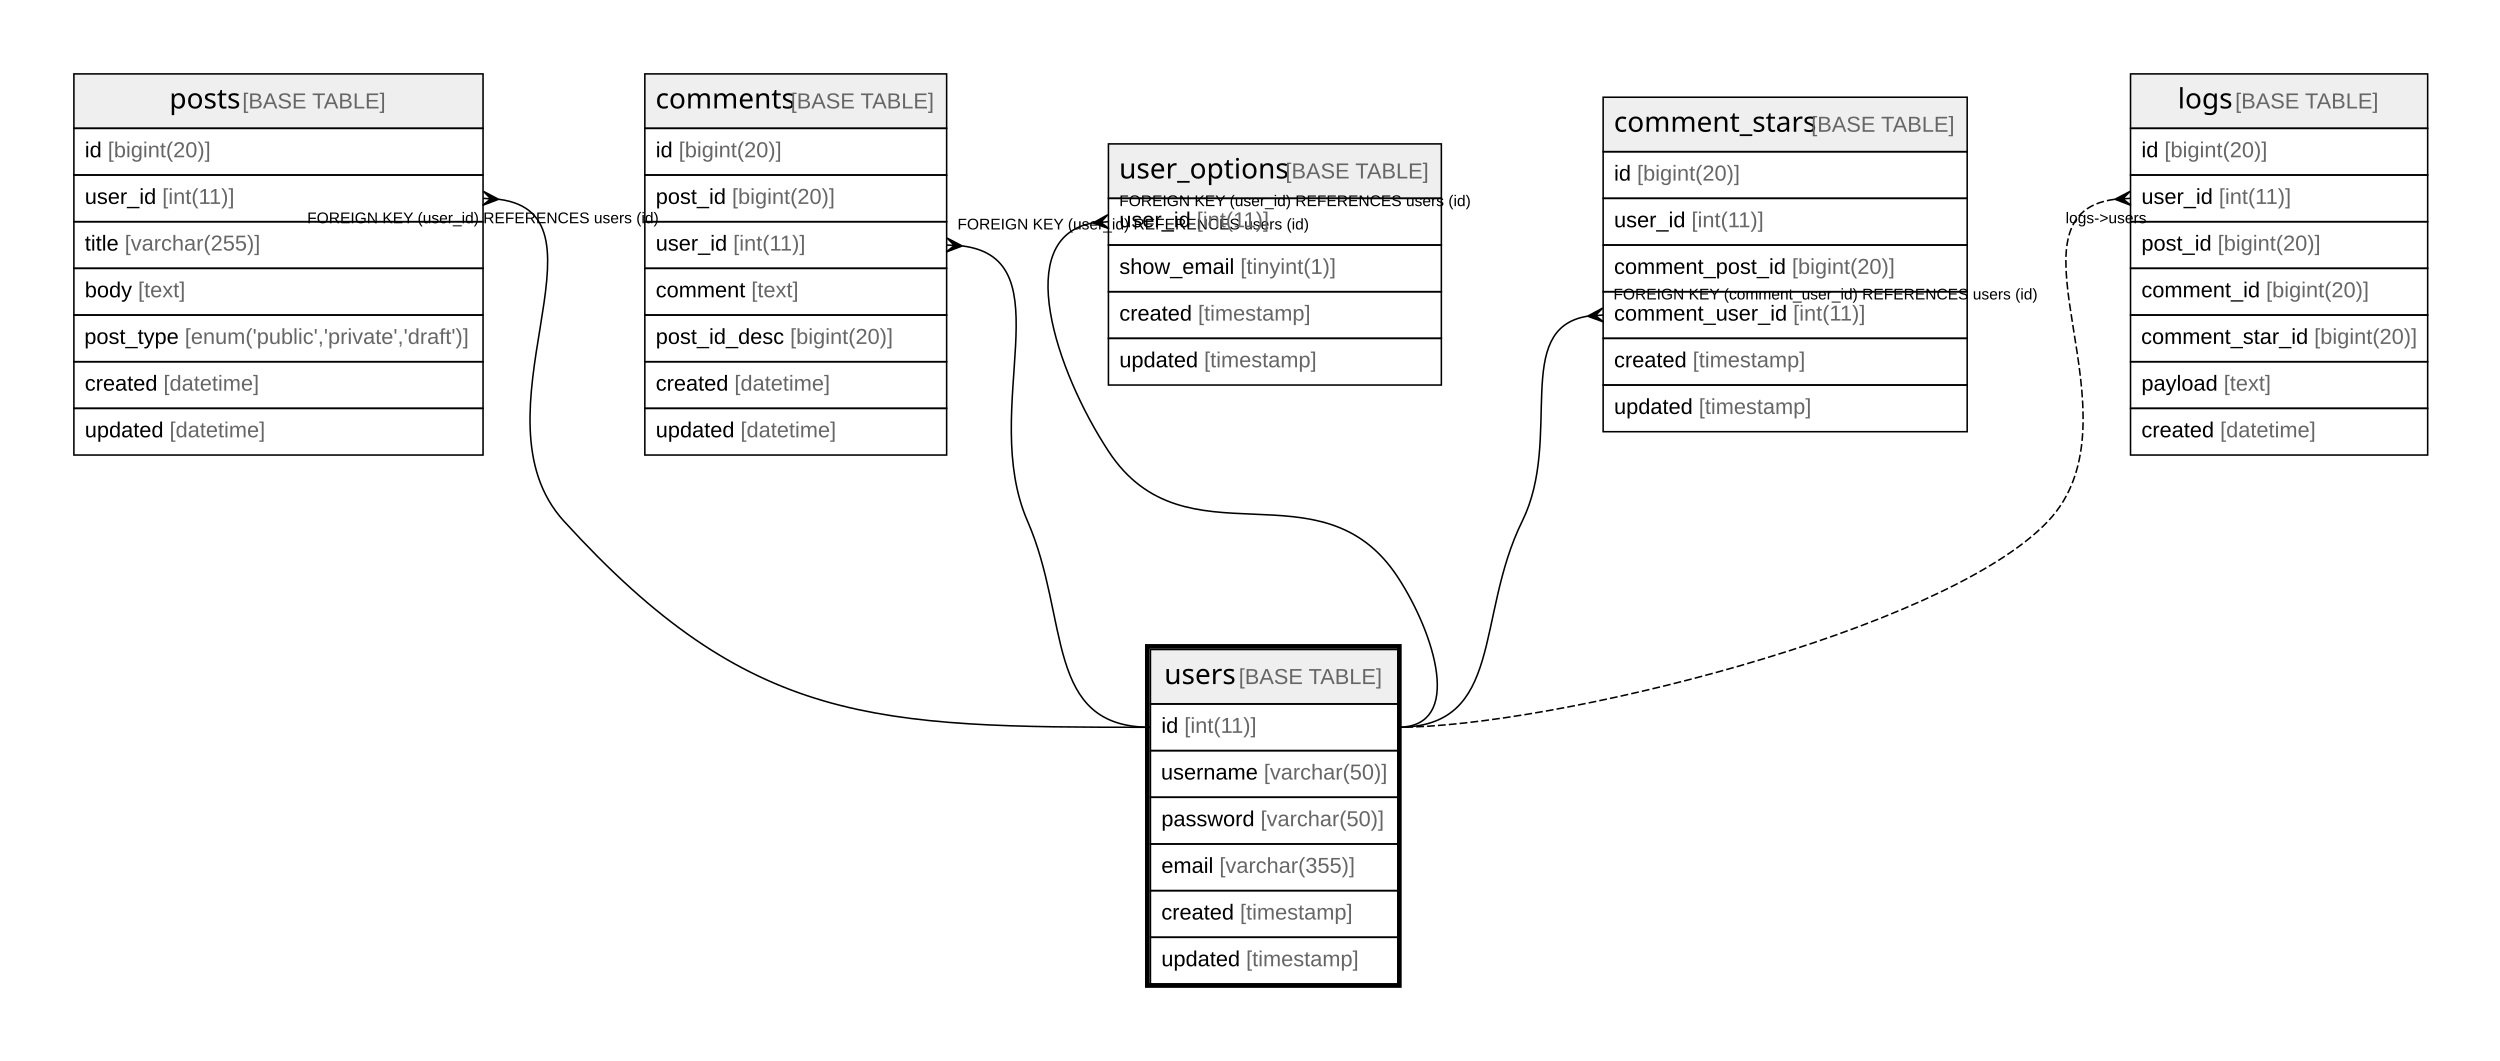
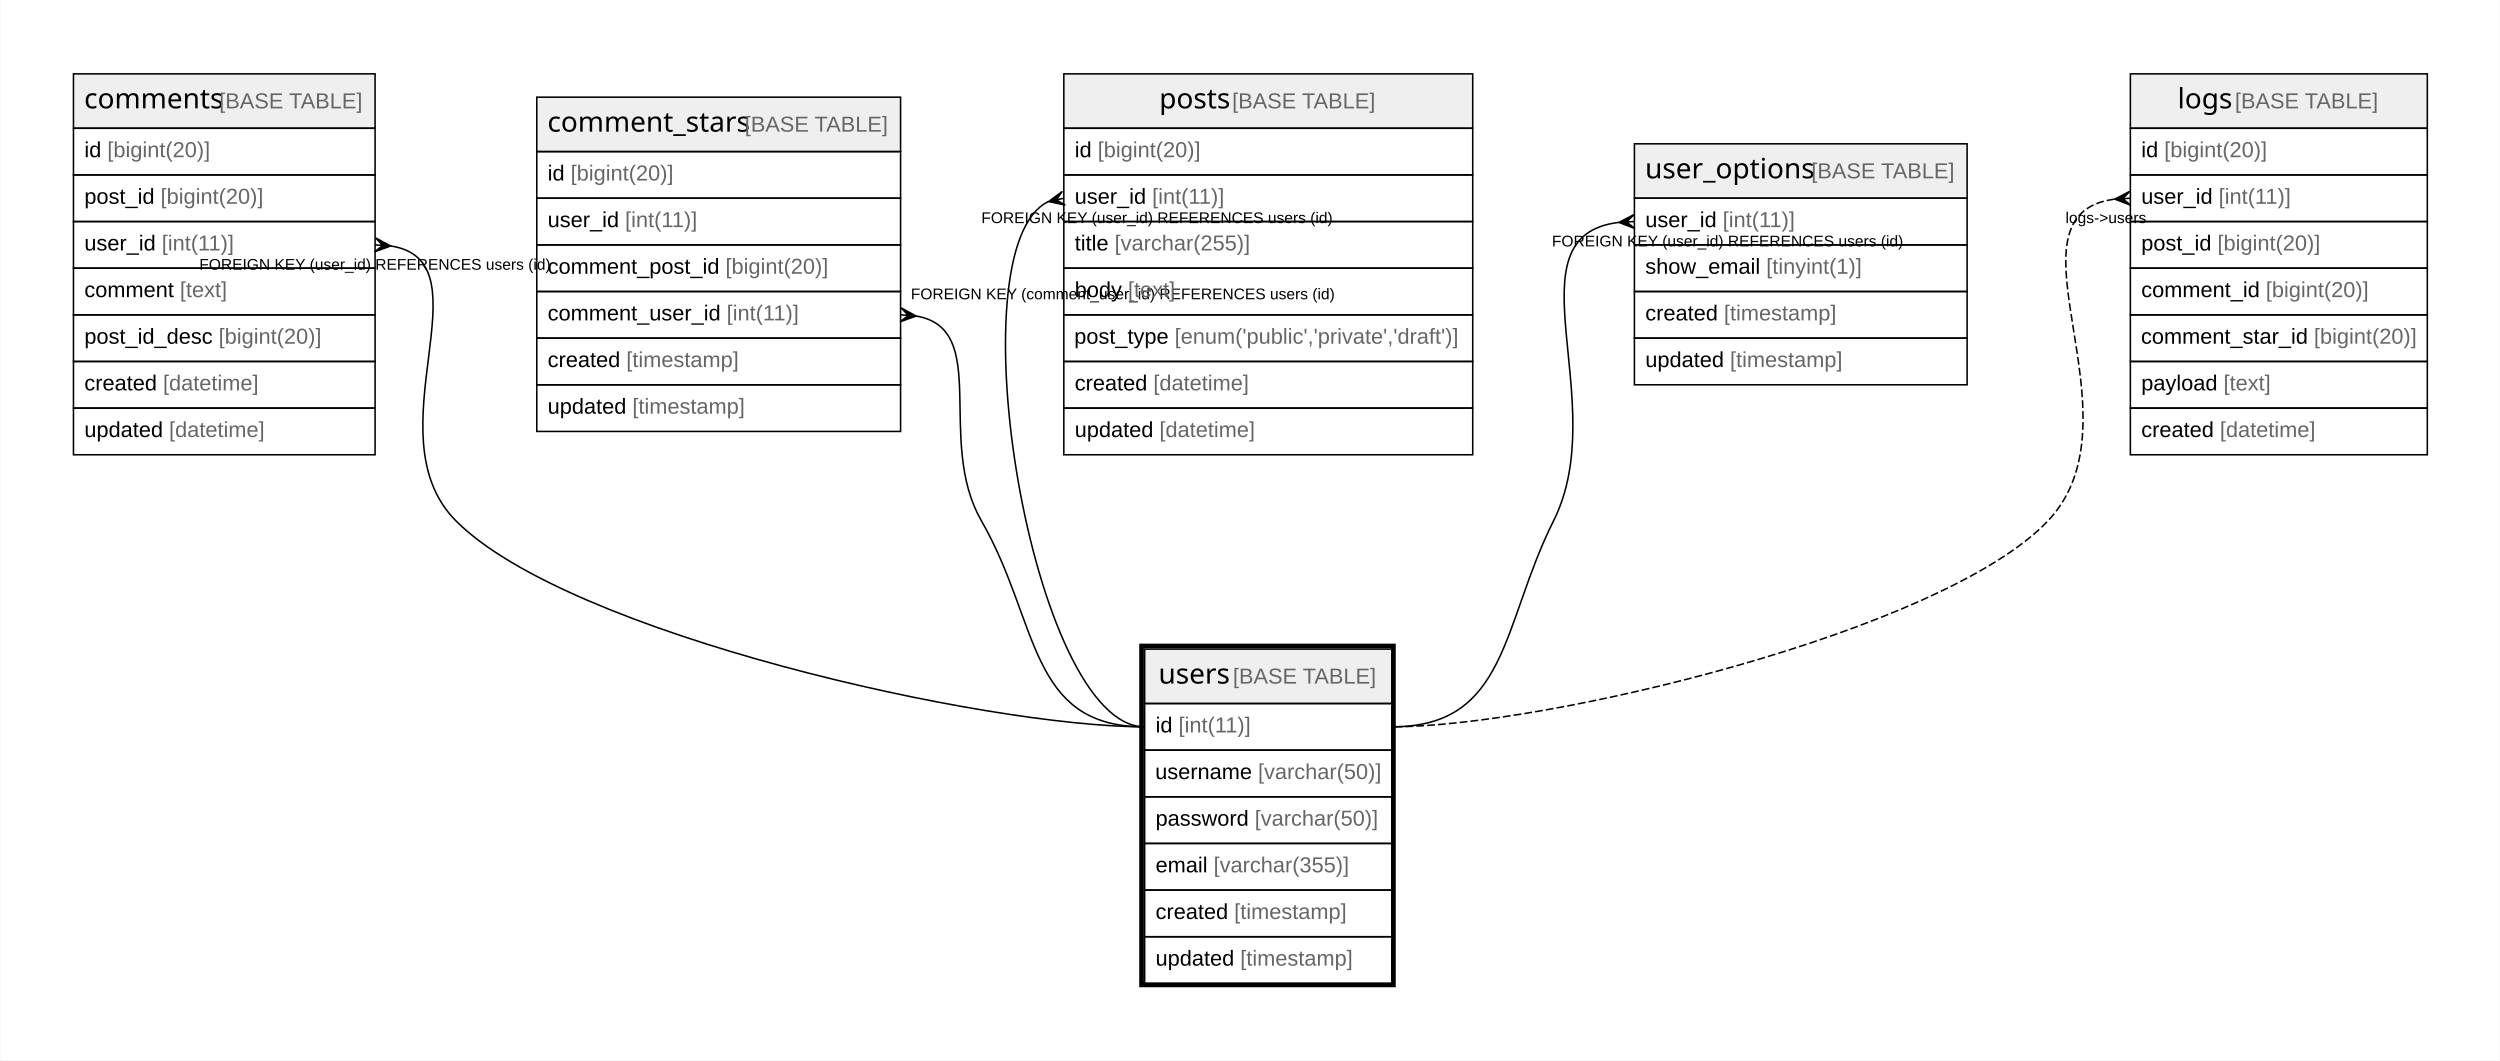
- <svg xmlns="http://www.w3.org/2000/svg" width="1607pt" height="682pt" viewBox="0.00 0.00 1607.00 682.00">
+ <svg xmlns="http://www.w3.org/2000/svg" width="1608pt" height="682pt" viewBox="0.00 0.00 1607.50 682.00">
  <g id="graph0" class="graph" transform="scale(1 1) rotate(0) translate(4 678)">
-     <polygon fill="#ffffff" stroke="transparent" points="-4,4 -4,-678 1603,-678 1603,4 -4,4" />
+     <polygon fill="#ffffff" stroke="transparent" points="-4,4 -4,-678 1603.5,-678 1603.5,4 -4,4" />
    <g id="node1" class="node">
-       <polygon fill="#efefef" stroke="transparent" points="735.5,-225.5 735.5,-260.5 894.5,-260.5 894.5,-225.5 735.5,-225.5" />
-       <polygon fill="none" stroke="#000000" points="735.5,-225.5 735.5,-260.5 894.5,-260.5 894.5,-225.5 735.5,-225.5" />
-       <text text-anchor="start" x="744.371" y="-238.3" font-family="Arial Bold" font-size="18.00" fill="#000000">users</text>
-       <text text-anchor="start" x="788.375" y="-238.3" font-family="Arial" font-size="14.00" fill="#000000"> </text>
-       <text text-anchor="start" x="792.266" y="-238.3" font-family="Arial" font-size="14.00" fill="#666666">[BASE TABLE]</text>
-       <polygon fill="none" stroke="#000000" points="735.5,-195.5 735.5,-225.5 894.5,-225.5 894.5,-195.5 735.5,-195.5" />
-       <text text-anchor="start" x="742.5" y="-206.9" font-family="Arial" font-size="14.00" fill="#000000">id </text>
-       <text text-anchor="start" x="757.28" y="-206.9" font-family="Arial" font-size="14.00" fill="#666666">[int(11)]</text>
-       <polygon fill="none" stroke="#000000" points="735.5,-165.5 735.5,-195.5 894.5,-195.5 894.5,-165.5 735.5,-165.5" />
-       <text text-anchor="start" x="742.269" y="-176.9" font-family="Arial" font-size="14.00" fill="#000000">username </text>
-       <text text-anchor="start" x="808.394" y="-176.9" font-family="Arial" font-size="14.00" fill="#666666">[varchar(50)]</text>
-       <polygon fill="none" stroke="#000000" points="735.5,-135.5 735.5,-165.5 894.5,-165.5 894.5,-135.5 735.5,-135.5" />
-       <text text-anchor="start" x="742.5" y="-146.9" font-family="Arial" font-size="14.00" fill="#000000">password </text>
-       <text text-anchor="start" x="806.288" y="-146.9" font-family="Arial" font-size="14.00" fill="#666666">[varchar(50)]</text>
-       <polygon fill="none" stroke="#000000" points="735.5,-105.5 735.5,-135.5 894.5,-135.5 894.5,-105.5 735.5,-105.5" />
-       <text text-anchor="start" x="742.5" y="-116.9" font-family="Arial" font-size="14.00" fill="#000000">email </text>
-       <text text-anchor="start" x="779.83" y="-116.9" font-family="Arial" font-size="14.00" fill="#666666">[varchar(355)]</text>
-       <polygon fill="none" stroke="#000000" points="735.5,-75.5 735.5,-105.5 894.5,-105.5 894.5,-75.5 735.5,-75.5" />
-       <text text-anchor="start" x="742.5" y="-86.9" font-family="Arial" font-size="14.00" fill="#000000">created </text>
-       <text text-anchor="start" x="793.072" y="-86.9" font-family="Arial" font-size="14.00" fill="#666666">[timestamp]</text>
-       <polygon fill="none" stroke="#000000" points="735.5,-45.5 735.5,-75.5 894.5,-75.5 894.5,-45.5 735.5,-45.5" />
-       <text text-anchor="start" x="742.5" y="-56.9" font-family="Arial" font-size="14.00" fill="#000000">updated </text>
-       <text text-anchor="start" x="796.977" y="-56.9" font-family="Arial" font-size="14.00" fill="#666666">[timestamp]</text>
-       <polygon fill="none" stroke="#000000" stroke-width="3" points="733.5,-44.5 733.5,-262.5 895.5,-262.5 895.5,-44.5 733.5,-44.5" />
+       <polygon fill="#efefef" stroke="transparent" points="732,-225.5 732,-260.5 891,-260.5 891,-225.5 732,-225.5" />
+       <polygon fill="none" stroke="#000000" points="732,-225.5 732,-260.5 891,-260.5 891,-225.5 732,-225.5" />
+       <text text-anchor="start" x="740.871" y="-238.3" font-family="Arial Bold" font-size="18.00" fill="#000000">users</text>
+       <text text-anchor="start" x="784.875" y="-238.3" font-family="Arial" font-size="14.00" fill="#000000"> </text>
+       <text text-anchor="start" x="788.766" y="-238.3" font-family="Arial" font-size="14.00" fill="#666666">[BASE TABLE]</text>
+       <polygon fill="none" stroke="#000000" points="732,-195.5 732,-225.5 891,-225.5 891,-195.5 732,-195.5" />
+       <text text-anchor="start" x="739" y="-206.9" font-family="Arial" font-size="14.00" fill="#000000">id </text>
+       <text text-anchor="start" x="753.78" y="-206.9" font-family="Arial" font-size="14.00" fill="#666666">[int(11)]</text>
+       <polygon fill="none" stroke="#000000" points="732,-165.5 732,-195.5 891,-195.5 891,-165.5 732,-165.5" />
+       <text text-anchor="start" x="738.769" y="-176.9" font-family="Arial" font-size="14.00" fill="#000000">username </text>
+       <text text-anchor="start" x="804.894" y="-176.9" font-family="Arial" font-size="14.00" fill="#666666">[varchar(50)]</text>
+       <polygon fill="none" stroke="#000000" points="732,-135.5 732,-165.5 891,-165.5 891,-135.5 732,-135.5" />
+       <text text-anchor="start" x="739" y="-146.9" font-family="Arial" font-size="14.00" fill="#000000">password </text>
+       <text text-anchor="start" x="802.788" y="-146.9" font-family="Arial" font-size="14.00" fill="#666666">[varchar(50)]</text>
+       <polygon fill="none" stroke="#000000" points="732,-105.5 732,-135.5 891,-135.5 891,-105.5 732,-105.5" />
+       <text text-anchor="start" x="739" y="-116.9" font-family="Arial" font-size="14.00" fill="#000000">email </text>
+       <text text-anchor="start" x="776.33" y="-116.9" font-family="Arial" font-size="14.00" fill="#666666">[varchar(355)]</text>
+       <polygon fill="none" stroke="#000000" points="732,-75.5 732,-105.5 891,-105.5 891,-75.5 732,-75.5" />
+       <text text-anchor="start" x="739" y="-86.9" font-family="Arial" font-size="14.00" fill="#000000">created </text>
+       <text text-anchor="start" x="789.572" y="-86.9" font-family="Arial" font-size="14.00" fill="#666666">[timestamp]</text>
+       <polygon fill="none" stroke="#000000" points="732,-45.5 732,-75.5 891,-75.5 891,-45.5 732,-45.5" />
+       <text text-anchor="start" x="739" y="-56.9" font-family="Arial" font-size="14.00" fill="#000000">updated </text>
+       <text text-anchor="start" x="793.477" y="-56.9" font-family="Arial" font-size="14.00" fill="#666666">[timestamp]</text>
+       <polygon fill="none" stroke="#000000" stroke-width="3" points="730,-44.5 730,-262.5 892,-262.5 892,-44.5 730,-44.5" />
    </g>
    <g id="node2" class="node">
-       <polygon fill="#efefef" stroke="transparent" points="43.5,-595.5 43.5,-630.5 306.5,-630.5 306.5,-595.5 43.5,-595.5" />
-       <polygon fill="none" stroke="#000000" points="43.5,-595.5 43.5,-630.5 306.5,-630.5 306.5,-595.5 43.5,-595.5" />
-       <text text-anchor="start" x="104.866" y="-608.3" font-family="Arial Bold" font-size="18.00" fill="#000000">posts</text>
-       <text text-anchor="start" x="147.88" y="-608.3" font-family="Arial" font-size="14.00" fill="#000000"> </text>
-       <text text-anchor="start" x="151.771" y="-608.3" font-family="Arial" font-size="14.00" fill="#666666">[BASE TABLE]</text>
-       <polygon fill="none" stroke="#000000" points="43.5,-565.5 43.5,-595.5 306.5,-595.5 306.5,-565.5 43.5,-565.5" />
-       <text text-anchor="start" x="50.5" y="-576.9" font-family="Arial" font-size="14.00" fill="#000000">id </text>
-       <text text-anchor="start" x="65.28" y="-576.9" font-family="Arial" font-size="14.00" fill="#666666">[bigint(20)]</text>
-       <polygon fill="none" stroke="#000000" points="43.5,-535.5 43.5,-565.5 306.5,-565.5 306.5,-535.5 43.5,-535.5" />
-       <text text-anchor="start" x="50.5" y="-546.9" font-family="Arial" font-size="14.00" fill="#000000">user_id </text>
-       <text text-anchor="start" x="100.288" y="-546.9" font-family="Arial" font-size="14.00" fill="#666666">[int(11)]</text>
-       <polygon fill="none" stroke="#000000" points="43.5,-505.5 43.5,-535.5 306.5,-535.5 306.5,-505.5 43.5,-505.5" />
-       <text text-anchor="start" x="50.5" y="-516.9" font-family="Arial" font-size="14.00" fill="#000000">title </text>
-       <text text-anchor="start" x="76.168" y="-516.9" font-family="Arial" font-size="14.00" fill="#666666">[varchar(255)]</text>
-       <polygon fill="none" stroke="#000000" points="43.5,-475.5 43.5,-505.5 306.5,-505.5 306.5,-475.5 43.5,-475.5" />
-       <text text-anchor="start" x="50.5" y="-486.9" font-family="Arial" font-size="14.00" fill="#000000">body </text>
-       <text text-anchor="start" x="84.738" y="-486.9" font-family="Arial" font-size="14.00" fill="#666666">[text]</text>
-       <polygon fill="none" stroke="#000000" points="43.5,-445.5 43.5,-475.5 306.5,-475.5 306.5,-445.5 43.5,-445.5" />
-       <text text-anchor="start" x="50.197" y="-456.9" font-family="Arial" font-size="14.00" fill="#000000">post_type </text>
-       <text text-anchor="start" x="114.782" y="-456.9" font-family="Arial" font-size="14.00" fill="#666666">[enum('public','private','draft')]</text>
-       <polygon fill="none" stroke="#000000" points="43.5,-415.5 43.5,-445.5 306.5,-445.5 306.5,-415.5 43.5,-415.5" />
-       <text text-anchor="start" x="50.5" y="-426.9" font-family="Arial" font-size="14.00" fill="#000000">created </text>
-       <text text-anchor="start" x="101.072" y="-426.9" font-family="Arial" font-size="14.00" fill="#666666">[datetime]</text>
-       <polygon fill="none" stroke="#000000" points="43.5,-385.5 43.5,-415.5 306.5,-415.5 306.5,-385.5 43.5,-385.5" />
-       <text text-anchor="start" x="50.5" y="-396.9" font-family="Arial" font-size="14.00" fill="#000000">updated </text>
-       <text text-anchor="start" x="104.977" y="-396.9" font-family="Arial" font-size="14.00" fill="#666666">[datetime]</text>
+       <polygon fill="#efefef" stroke="transparent" points="43,-595.5 43,-630.5 237,-630.5 237,-595.5 43,-595.5" />
+       <polygon fill="none" stroke="#000000" points="43,-595.5 43,-630.5 237,-630.5 237,-595.5 43,-595.5" />
+       <text text-anchor="start" x="49.87" y="-608.3" font-family="Arial Bold" font-size="18.00" fill="#000000">comments</text>
+       <text text-anchor="start" x="132.876" y="-608.3" font-family="Arial" font-size="14.00" fill="#000000"> </text>
+       <text text-anchor="start" x="136.766" y="-608.3" font-family="Arial" font-size="14.00" fill="#666666">[BASE TABLE]</text>
+       <polygon fill="none" stroke="#000000" points="43,-565.5 43,-595.5 237,-595.5 237,-565.5 43,-565.5" />
+       <text text-anchor="start" x="50" y="-576.9" font-family="Arial" font-size="14.00" fill="#000000">id </text>
+       <text text-anchor="start" x="64.78" y="-576.9" font-family="Arial" font-size="14.00" fill="#666666">[bigint(20)]</text>
+       <polygon fill="none" stroke="#000000" points="43,-535.5 43,-565.5 237,-565.5 237,-535.5 43,-535.5" />
+       <text text-anchor="start" x="50" y="-546.9" font-family="Arial" font-size="14.00" fill="#000000">post_id </text>
+       <text text-anchor="start" x="99.018" y="-546.9" font-family="Arial" font-size="14.00" fill="#666666">[bigint(20)]</text>
+       <polygon fill="none" stroke="#000000" points="43,-505.5 43,-535.5 237,-535.5 237,-505.5 43,-505.5" />
+       <text text-anchor="start" x="50" y="-516.9" font-family="Arial" font-size="14.00" fill="#000000">user_id </text>
+       <text text-anchor="start" x="99.788" y="-516.9" font-family="Arial" font-size="14.00" fill="#666666">[int(11)]</text>
+       <polygon fill="none" stroke="#000000" points="43,-475.5 43,-505.5 237,-505.5 237,-475.5 43,-475.5" />
+       <text text-anchor="start" x="50" y="-486.9" font-family="Arial" font-size="14.00" fill="#000000">comment </text>
+       <text text-anchor="start" x="111.45" y="-486.9" font-family="Arial" font-size="14.00" fill="#666666">[text]</text>
+       <polygon fill="none" stroke="#000000" points="43,-445.5 43,-475.5 237,-475.5 237,-445.5 43,-445.5" />
+       <text text-anchor="start" x="50" y="-456.9" font-family="Arial" font-size="14.00" fill="#000000">post_id_desc </text>
+       <text text-anchor="start" x="136.366" y="-456.9" font-family="Arial" font-size="14.00" fill="#666666">[bigint(20)]</text>
+       <polygon fill="none" stroke="#000000" points="43,-415.5 43,-445.5 237,-445.5 237,-415.5 43,-415.5" />
+       <text text-anchor="start" x="50" y="-426.9" font-family="Arial" font-size="14.00" fill="#000000">created </text>
+       <text text-anchor="start" x="100.572" y="-426.9" font-family="Arial" font-size="14.00" fill="#666666">[datetime]</text>
+       <polygon fill="none" stroke="#000000" points="43,-385.5 43,-415.5 237,-415.5 237,-385.5 43,-385.5" />
+       <text text-anchor="start" x="50" y="-396.9" font-family="Arial" font-size="14.00" fill="#000000">updated </text>
+       <text text-anchor="start" x="104.477" y="-396.9" font-family="Arial" font-size="14.00" fill="#666666">[datetime]</text>
    </g>
    <g id="edge1" class="edge">
-       <path fill="none" stroke="#000000" d="M316.738,-549.884C393.466,-539.88 296.952,-410.517 358.5,-343 478.148,-211.748 557.897,-210.5 735.5,-210.5" />
-       <polygon fill="#000000" stroke="#000000" points="316.482,-549.899 306.23,-546.008 311.491,-550.2 306.5,-550.5 306.5,-550.5 306.5,-550.5 311.491,-550.2 306.77,-554.992 316.482,-549.899 316.482,-549.899" />
-       <text text-anchor="start" x="193.445" y="-534.5" font-family="Arial" font-size="10.00" fill="#000000">FOREIGN KEY (user_id) REFERENCES users (id)</text>
+       <path fill="none" stroke="#000000" d="M247.076,-519.795C311.578,-509.913 233.641,-398.673 289,-343 361.452,-270.137 629.246,-210.5 732,-210.5" />
+       <polygon fill="#000000" stroke="#000000" points="246.976,-519.802 236.686,-516.011 241.988,-520.151 237,-520.5 237,-520.5 237,-520.5 241.988,-520.151 237.314,-524.989 246.976,-519.802 246.976,-519.802" />
+       <text text-anchor="start" x="123.945" y="-504.5" font-family="Arial" font-size="10.00" fill="#000000">FOREIGN KEY (user_id) REFERENCES users (id)</text>
    </g>
    <g id="node3" class="node">
-       <polygon fill="#efefef" stroke="transparent" points="410.5,-595.5 410.5,-630.5 604.5,-630.5 604.5,-595.5 410.5,-595.5" />
-       <polygon fill="none" stroke="#000000" points="410.5,-595.5 410.5,-630.5 604.5,-630.5 604.5,-595.5 410.5,-595.5" />
-       <text text-anchor="start" x="417.37" y="-608.3" font-family="Arial Bold" font-size="18.00" fill="#000000">comments</text>
-       <text text-anchor="start" x="500.376" y="-608.3" font-family="Arial" font-size="14.00" fill="#000000"> </text>
-       <text text-anchor="start" x="504.266" y="-608.3" font-family="Arial" font-size="14.00" fill="#666666">[BASE TABLE]</text>
-       <polygon fill="none" stroke="#000000" points="410.5,-565.5 410.5,-595.5 604.5,-595.5 604.5,-565.5 410.5,-565.5" />
-       <text text-anchor="start" x="417.5" y="-576.9" font-family="Arial" font-size="14.00" fill="#000000">id </text>
-       <text text-anchor="start" x="432.28" y="-576.9" font-family="Arial" font-size="14.00" fill="#666666">[bigint(20)]</text>
-       <polygon fill="none" stroke="#000000" points="410.5,-535.5 410.5,-565.5 604.5,-565.5 604.5,-535.5 410.5,-535.5" />
-       <text text-anchor="start" x="417.5" y="-546.9" font-family="Arial" font-size="14.00" fill="#000000">post_id </text>
-       <text text-anchor="start" x="466.518" y="-546.9" font-family="Arial" font-size="14.00" fill="#666666">[bigint(20)]</text>
-       <polygon fill="none" stroke="#000000" points="410.5,-505.5 410.5,-535.5 604.5,-535.5 604.5,-505.5 410.5,-505.5" />
-       <text text-anchor="start" x="417.5" y="-516.9" font-family="Arial" font-size="14.00" fill="#000000">user_id </text>
-       <text text-anchor="start" x="467.288" y="-516.9" font-family="Arial" font-size="14.00" fill="#666666">[int(11)]</text>
-       <polygon fill="none" stroke="#000000" points="410.5,-475.5 410.5,-505.5 604.5,-505.5 604.5,-475.5 410.5,-475.5" />
-       <text text-anchor="start" x="417.5" y="-486.9" font-family="Arial" font-size="14.00" fill="#000000">comment </text>
-       <text text-anchor="start" x="478.95" y="-486.9" font-family="Arial" font-size="14.00" fill="#666666">[text]</text>
-       <polygon fill="none" stroke="#000000" points="410.5,-445.5 410.5,-475.5 604.5,-475.5 604.5,-445.5 410.5,-445.5" />
-       <text text-anchor="start" x="417.5" y="-456.9" font-family="Arial" font-size="14.00" fill="#000000">post_id_desc </text>
-       <text text-anchor="start" x="503.866" y="-456.9" font-family="Arial" font-size="14.00" fill="#666666">[bigint(20)]</text>
-       <polygon fill="none" stroke="#000000" points="410.5,-415.5 410.5,-445.5 604.5,-445.5 604.5,-415.5 410.5,-415.5" />
-       <text text-anchor="start" x="417.5" y="-426.9" font-family="Arial" font-size="14.00" fill="#000000">created </text>
-       <text text-anchor="start" x="468.072" y="-426.9" font-family="Arial" font-size="14.00" fill="#666666">[datetime]</text>
-       <polygon fill="none" stroke="#000000" points="410.5,-385.5 410.5,-415.5 604.5,-415.5 604.5,-385.5 410.5,-385.5" />
-       <text text-anchor="start" x="417.5" y="-396.9" font-family="Arial" font-size="14.00" fill="#000000">updated </text>
-       <text text-anchor="start" x="471.977" y="-396.9" font-family="Arial" font-size="14.00" fill="#666666">[datetime]</text>
+       <polygon fill="#efefef" stroke="transparent" points="341,-580.5 341,-615.5 575,-615.5 575,-580.5 341,-580.5" />
+       <polygon fill="none" stroke="#000000" points="341,-580.5 341,-615.5 575,-615.5 575,-580.5 341,-580.5" />
+       <text text-anchor="start" x="347.867" y="-593.3" font-family="Arial Bold" font-size="18.00" fill="#000000">comment_stars</text>
+       <text text-anchor="start" x="470.879" y="-593.3" font-family="Arial" font-size="14.00" fill="#000000"> </text>
+       <text text-anchor="start" x="474.77" y="-593.3" font-family="Arial" font-size="14.00" fill="#666666">[BASE TABLE]</text>
+       <polygon fill="none" stroke="#000000" points="341,-550.5 341,-580.5 575,-580.5 575,-550.5 341,-550.5" />
+       <text text-anchor="start" x="348" y="-561.9" font-family="Arial" font-size="14.00" fill="#000000">id </text>
+       <text text-anchor="start" x="362.78" y="-561.9" font-family="Arial" font-size="14.00" fill="#666666">[bigint(20)]</text>
+       <polygon fill="none" stroke="#000000" points="341,-520.5 341,-550.5 575,-550.5 575,-520.5 341,-520.5" />
+       <text text-anchor="start" x="348" y="-531.9" font-family="Arial" font-size="14.00" fill="#000000">user_id </text>
+       <text text-anchor="start" x="397.788" y="-531.9" font-family="Arial" font-size="14.00" fill="#666666">[int(11)]</text>
+       <polygon fill="none" stroke="#000000" points="341,-490.5 341,-520.5 575,-520.5 575,-490.5 341,-490.5" />
+       <text text-anchor="start" x="348" y="-501.9" font-family="Arial" font-size="14.00" fill="#000000">comment_post_id </text>
+       <text text-anchor="start" x="462.36" y="-501.9" font-family="Arial" font-size="14.00" fill="#666666">[bigint(20)]</text>
+       <polygon fill="none" stroke="#000000" points="341,-460.5 341,-490.5 575,-490.5 575,-460.5 341,-460.5" />
+       <text text-anchor="start" x="348" y="-471.9" font-family="Arial" font-size="14.00" fill="#000000">comment_user_id </text>
+       <text text-anchor="start" x="463.13" y="-471.9" font-family="Arial" font-size="14.00" fill="#666666">[int(11)]</text>
+       <polygon fill="none" stroke="#000000" points="341,-430.5 341,-460.5 575,-460.5 575,-430.5 341,-430.5" />
+       <text text-anchor="start" x="348" y="-441.9" font-family="Arial" font-size="14.00" fill="#000000">created </text>
+       <text text-anchor="start" x="398.572" y="-441.9" font-family="Arial" font-size="14.00" fill="#666666">[timestamp]</text>
+       <polygon fill="none" stroke="#000000" points="341,-400.5 341,-430.5 575,-430.5 575,-400.5 341,-400.5" />
+       <text text-anchor="start" x="348" y="-411.9" font-family="Arial" font-size="14.00" fill="#000000">updated </text>
+       <text text-anchor="start" x="402.477" y="-411.9" font-family="Arial" font-size="14.00" fill="#666666">[timestamp]</text>
    </g>
    <g id="edge2" class="edge">
-       <path fill="none" stroke="#000000" d="M614.721,-519.893C681.232,-511.376 625.11,-414.964 656.5,-343 683.912,-280.157 666.938,-210.5 735.5,-210.5" />
-       <polygon fill="#000000" stroke="#000000" points="614.482,-519.907 604.233,-516.008 609.491,-520.204 604.5,-520.5 604.5,-520.5 604.5,-520.5 609.491,-520.204 604.767,-524.992 614.482,-519.907 614.482,-519.907" />
-       <text text-anchor="start" x="611.445" y="-530.5" font-family="Arial" font-size="10.00" fill="#000000">FOREIGN KEY (user_id) REFERENCES users (id)</text>
+       <path fill="none" stroke="#000000" d="M585.064,-474.72C633.5,-466.477 597.302,-394.622 627,-343 664.468,-277.871 656.862,-210.5 732,-210.5" />
+       <polygon fill="#000000" stroke="#000000" points="584.97,-474.728 574.652,-471.013 579.985,-475.114 575,-475.5 575,-475.5 575,-475.5 579.985,-475.114 575.348,-479.987 584.97,-474.728 584.97,-474.728" />
+       <text text-anchor="start" x="581.609" y="-485.5" font-family="Arial" font-size="10.00" fill="#000000">FOREIGN KEY (comment_user_id) REFERENCES users (id)</text>
    </g>
    <g id="node4" class="node">
-       <polygon fill="#efefef" stroke="transparent" points="708.5,-550.5 708.5,-585.5 922.5,-585.5 922.5,-550.5 708.5,-550.5" />
-       <polygon fill="none" stroke="#000000" points="708.5,-550.5 708.5,-585.5 922.5,-585.5 922.5,-550.5 708.5,-550.5" />
-       <text text-anchor="start" x="715.357" y="-563.3" font-family="Arial Bold" font-size="18.00" fill="#000000">user_options</text>
-       <text text-anchor="start" x="818.389" y="-563.3" font-family="Arial" font-size="14.00" fill="#000000"> </text>
-       <text text-anchor="start" x="822.28" y="-563.3" font-family="Arial" font-size="14.00" fill="#666666">[BASE TABLE]</text>
-       <polygon fill="none" stroke="#000000" points="708.5,-520.5 708.5,-550.5 922.5,-550.5 922.5,-520.5 708.5,-520.5" />
-       <text text-anchor="start" x="715.5" y="-531.9" font-family="Arial" font-size="14.00" fill="#000000">user_id </text>
-       <text text-anchor="start" x="765.288" y="-531.9" font-family="Arial" font-size="14.00" fill="#666666">[int(11)]</text>
-       <polygon fill="none" stroke="#000000" points="708.5,-490.5 708.5,-520.5 922.5,-520.5 922.5,-490.5 708.5,-490.5" />
-       <text text-anchor="start" x="715.5" y="-501.9" font-family="Arial" font-size="14.00" fill="#000000">show_email </text>
-       <text text-anchor="start" x="793.284" y="-501.9" font-family="Arial" font-size="14.00" fill="#666666">[tinyint(1)]</text>
-       <polygon fill="none" stroke="#000000" points="708.5,-460.5 708.5,-490.5 922.5,-490.5 922.5,-460.5 708.5,-460.5" />
-       <text text-anchor="start" x="715.5" y="-471.9" font-family="Arial" font-size="14.00" fill="#000000">created </text>
-       <text text-anchor="start" x="766.072" y="-471.9" font-family="Arial" font-size="14.00" fill="#666666">[timestamp]</text>
-       <polygon fill="none" stroke="#000000" points="708.5,-430.5 708.5,-460.5 922.5,-460.5 922.5,-430.5 708.5,-430.5" />
-       <text text-anchor="start" x="715.5" y="-441.9" font-family="Arial" font-size="14.00" fill="#000000">updated </text>
-       <text text-anchor="start" x="769.977" y="-441.9" font-family="Arial" font-size="14.00" fill="#666666">[timestamp]</text>
+       <polygon fill="#efefef" stroke="transparent" points="680,-595.5 680,-630.5 943,-630.5 943,-595.5 680,-595.5" />
+       <polygon fill="none" stroke="#000000" points="680,-595.5 680,-630.5 943,-630.5 943,-595.5 680,-595.5" />
+       <text text-anchor="start" x="741.366" y="-608.3" font-family="Arial Bold" font-size="18.00" fill="#000000">posts</text>
+       <text text-anchor="start" x="784.38" y="-608.3" font-family="Arial" font-size="14.00" fill="#000000"> </text>
+       <text text-anchor="start" x="788.271" y="-608.3" font-family="Arial" font-size="14.00" fill="#666666">[BASE TABLE]</text>
+       <polygon fill="none" stroke="#000000" points="680,-565.5 680,-595.5 943,-595.5 943,-565.5 680,-565.5" />
+       <text text-anchor="start" x="687" y="-576.9" font-family="Arial" font-size="14.00" fill="#000000">id </text>
+       <text text-anchor="start" x="701.78" y="-576.9" font-family="Arial" font-size="14.00" fill="#666666">[bigint(20)]</text>
+       <polygon fill="none" stroke="#000000" points="680,-535.5 680,-565.5 943,-565.5 943,-535.5 680,-535.5" />
+       <text text-anchor="start" x="687" y="-546.9" font-family="Arial" font-size="14.00" fill="#000000">user_id </text>
+       <text text-anchor="start" x="736.788" y="-546.9" font-family="Arial" font-size="14.00" fill="#666666">[int(11)]</text>
+       <polygon fill="none" stroke="#000000" points="680,-505.5 680,-535.5 943,-535.5 943,-505.5 680,-505.5" />
+       <text text-anchor="start" x="687" y="-516.9" font-family="Arial" font-size="14.00" fill="#000000">title </text>
+       <text text-anchor="start" x="712.668" y="-516.9" font-family="Arial" font-size="14.00" fill="#666666">[varchar(255)]</text>
+       <polygon fill="none" stroke="#000000" points="680,-475.5 680,-505.5 943,-505.5 943,-475.5 680,-475.5" />
+       <text text-anchor="start" x="687" y="-486.9" font-family="Arial" font-size="14.00" fill="#000000">body </text>
+       <text text-anchor="start" x="721.238" y="-486.9" font-family="Arial" font-size="14.00" fill="#666666">[text]</text>
+       <polygon fill="none" stroke="#000000" points="680,-445.5 680,-475.5 943,-475.5 943,-445.5 680,-445.5" />
+       <text text-anchor="start" x="686.697" y="-456.9" font-family="Arial" font-size="14.00" fill="#000000">post_type </text>
+       <text text-anchor="start" x="751.282" y="-456.9" font-family="Arial" font-size="14.00" fill="#666666">[enum('public','private','draft')]</text>
+       <polygon fill="none" stroke="#000000" points="680,-415.5 680,-445.5 943,-445.5 943,-415.5 680,-415.5" />
+       <text text-anchor="start" x="687" y="-426.9" font-family="Arial" font-size="14.00" fill="#000000">created </text>
+       <text text-anchor="start" x="737.572" y="-426.9" font-family="Arial" font-size="14.00" fill="#666666">[datetime]</text>
+       <polygon fill="none" stroke="#000000" points="680,-385.5 680,-415.5 943,-415.5 943,-385.5 680,-385.5" />
+       <text text-anchor="start" x="687" y="-396.9" font-family="Arial" font-size="14.00" fill="#000000">updated </text>
+       <text text-anchor="start" x="741.477" y="-396.9" font-family="Arial" font-size="14.00" fill="#666666">[datetime]</text>
    </g>
    <g id="edge3" class="edge">
-       <path fill="none" stroke="#000000" d="M698.261,-534.632C646.321,-525.124 674.607,-439.728 708.5,-388 757.916,-312.582 845.084,-382.418 894.5,-307 918.006,-271.126 937.389,-210.5 894.5,-210.5" />
-       <polygon fill="#000000" stroke="#000000" points="698.536,-534.655 708.12,-539.984 703.518,-535.077 708.5,-535.5 708.5,-535.5 708.5,-535.5 703.518,-535.077 708.88,-531.016 698.536,-534.655 698.536,-534.655" />
-       <text text-anchor="start" x="715.445" y="-545.5" font-family="Arial" font-size="10.00" fill="#000000">FOREIGN KEY (user_id) REFERENCES users (id)</text>
+       <path fill="none" stroke="#000000" d="M670.087,-548.329C608.495,-519.372 659.149,-210.5 732,-210.5" />
+       <polygon fill="#000000" stroke="#000000" points="670.232,-548.36 679.037,-554.896 675.116,-549.43 680,-550.5 680,-550.5 680,-550.5 675.116,-549.43 680.963,-546.104 670.232,-548.36 670.232,-548.36" />
+       <text text-anchor="start" x="626.945" y="-534.5" font-family="Arial" font-size="10.00" fill="#000000">FOREIGN KEY (user_id) REFERENCES users (id)</text>
    </g>
    <g id="node5" class="node">
-       <polygon fill="#efefef" stroke="transparent" points="1026.5,-580.5 1026.5,-615.5 1260.5,-615.5 1260.5,-580.5 1026.5,-580.5" />
-       <polygon fill="none" stroke="#000000" points="1026.5,-580.5 1026.5,-615.5 1260.5,-615.5 1260.5,-580.5 1026.5,-580.5" />
-       <text text-anchor="start" x="1033.367" y="-593.3" font-family="Arial Bold" font-size="18.00" fill="#000000">comment_stars</text>
-       <text text-anchor="start" x="1156.379" y="-593.3" font-family="Arial" font-size="14.00" fill="#000000"> </text>
-       <text text-anchor="start" x="1160.27" y="-593.3" font-family="Arial" font-size="14.00" fill="#666666">[BASE TABLE]</text>
-       <polygon fill="none" stroke="#000000" points="1026.5,-550.5 1026.5,-580.5 1260.5,-580.5 1260.5,-550.5 1026.5,-550.5" />
-       <text text-anchor="start" x="1033.5" y="-561.9" font-family="Arial" font-size="14.00" fill="#000000">id </text>
-       <text text-anchor="start" x="1048.28" y="-561.9" font-family="Arial" font-size="14.00" fill="#666666">[bigint(20)]</text>
-       <polygon fill="none" stroke="#000000" points="1026.5,-520.5 1026.5,-550.5 1260.5,-550.5 1260.5,-520.5 1026.5,-520.5" />
-       <text text-anchor="start" x="1033.5" y="-531.9" font-family="Arial" font-size="14.00" fill="#000000">user_id </text>
-       <text text-anchor="start" x="1083.288" y="-531.9" font-family="Arial" font-size="14.00" fill="#666666">[int(11)]</text>
-       <polygon fill="none" stroke="#000000" points="1026.5,-490.5 1026.5,-520.5 1260.5,-520.5 1260.5,-490.5 1026.5,-490.5" />
-       <text text-anchor="start" x="1033.5" y="-501.9" font-family="Arial" font-size="14.00" fill="#000000">comment_post_id </text>
-       <text text-anchor="start" x="1147.86" y="-501.9" font-family="Arial" font-size="14.00" fill="#666666">[bigint(20)]</text>
-       <polygon fill="none" stroke="#000000" points="1026.5,-460.5 1026.5,-490.5 1260.5,-490.5 1260.5,-460.5 1026.5,-460.5" />
-       <text text-anchor="start" x="1033.5" y="-471.9" font-family="Arial" font-size="14.00" fill="#000000">comment_user_id </text>
-       <text text-anchor="start" x="1148.63" y="-471.9" font-family="Arial" font-size="14.00" fill="#666666">[int(11)]</text>
-       <polygon fill="none" stroke="#000000" points="1026.5,-430.5 1026.5,-460.5 1260.5,-460.5 1260.5,-430.5 1026.5,-430.5" />
-       <text text-anchor="start" x="1033.5" y="-441.9" font-family="Arial" font-size="14.00" fill="#000000">created </text>
-       <text text-anchor="start" x="1084.072" y="-441.9" font-family="Arial" font-size="14.00" fill="#666666">[timestamp]</text>
-       <polygon fill="none" stroke="#000000" points="1026.5,-400.5 1026.5,-430.5 1260.5,-430.5 1260.5,-400.5 1026.5,-400.5" />
-       <text text-anchor="start" x="1033.5" y="-411.9" font-family="Arial" font-size="14.00" fill="#000000">updated </text>
-       <text text-anchor="start" x="1087.977" y="-411.9" font-family="Arial" font-size="14.00" fill="#666666">[timestamp]</text>
+       <polygon fill="#efefef" stroke="transparent" points="1047,-550.5 1047,-585.5 1261,-585.5 1261,-550.5 1047,-550.5" />
+       <polygon fill="none" stroke="#000000" points="1047,-550.5 1047,-585.5 1261,-585.5 1261,-550.5 1047,-550.5" />
+       <text text-anchor="start" x="1053.857" y="-563.3" font-family="Arial Bold" font-size="18.00" fill="#000000">user_options</text>
+       <text text-anchor="start" x="1156.889" y="-563.3" font-family="Arial" font-size="14.00" fill="#000000"> </text>
+       <text text-anchor="start" x="1160.78" y="-563.3" font-family="Arial" font-size="14.00" fill="#666666">[BASE TABLE]</text>
+       <polygon fill="none" stroke="#000000" points="1047,-520.5 1047,-550.5 1261,-550.5 1261,-520.5 1047,-520.5" />
+       <text text-anchor="start" x="1054" y="-531.9" font-family="Arial" font-size="14.00" fill="#000000">user_id </text>
+       <text text-anchor="start" x="1103.788" y="-531.9" font-family="Arial" font-size="14.00" fill="#666666">[int(11)]</text>
+       <polygon fill="none" stroke="#000000" points="1047,-490.5 1047,-520.5 1261,-520.5 1261,-490.5 1047,-490.5" />
+       <text text-anchor="start" x="1054" y="-501.9" font-family="Arial" font-size="14.00" fill="#000000">show_email </text>
+       <text text-anchor="start" x="1131.784" y="-501.9" font-family="Arial" font-size="14.00" fill="#666666">[tinyint(1)]</text>
+       <polygon fill="none" stroke="#000000" points="1047,-460.5 1047,-490.5 1261,-490.5 1261,-460.5 1047,-460.5" />
+       <text text-anchor="start" x="1054" y="-471.9" font-family="Arial" font-size="14.00" fill="#000000">created </text>
+       <text text-anchor="start" x="1104.572" y="-471.9" font-family="Arial" font-size="14.00" fill="#666666">[timestamp]</text>
+       <polygon fill="none" stroke="#000000" points="1047,-430.5 1047,-460.5 1261,-460.5 1261,-430.5 1047,-430.5" />
+       <text text-anchor="start" x="1054" y="-441.9" font-family="Arial" font-size="14.00" fill="#000000">updated </text>
+       <text text-anchor="start" x="1108.477" y="-441.9" font-family="Arial" font-size="14.00" fill="#666666">[timestamp]</text>
    </g>
    <g id="edge4" class="edge">
-       <path fill="none" stroke="#000000" d="M1016.402,-474.739C967.609,-466.686 1000.864,-396.402 974.5,-343 944.048,-281.317 963.29,-210.5 894.5,-210.5" />
-       <polygon fill="#000000" stroke="#000000" points="1016.528,-474.748 1026.162,-479.987 1021.514,-475.124 1026.5,-475.5 1026.5,-475.5 1026.5,-475.5 1021.514,-475.124 1026.838,-471.013 1016.528,-474.748 1016.528,-474.748" />
-       <text text-anchor="start" x="1033.109" y="-485.5" font-family="Arial" font-size="10.00" fill="#000000">FOREIGN KEY (comment_user_id) REFERENCES users (id)</text>
+       <path fill="none" stroke="#000000" d="M1036.908,-534.938C964.444,-526.265 1033.084,-418.977 995,-343 961.453,-276.075 965.862,-210.5 891,-210.5" />
+       <polygon fill="#000000" stroke="#000000" points="1037.015,-534.944 1046.75,-539.993 1042.008,-535.222 1047,-535.5 1047,-535.5 1047,-535.5 1042.008,-535.222 1047.25,-531.007 1037.015,-534.944 1037.015,-534.944" />
+       <text text-anchor="start" x="993.945" y="-519.5" font-family="Arial" font-size="10.00" fill="#000000">FOREIGN KEY (user_id) REFERENCES users (id)</text>
    </g>
    <g id="node6" class="node">
-       <polygon fill="#efefef" stroke="transparent" points="1365.5,-595.5 1365.5,-630.5 1556.5,-630.5 1556.5,-595.5 1365.5,-595.5" />
-       <polygon fill="none" stroke="#000000" points="1365.5,-595.5 1365.5,-630.5 1556.5,-630.5 1556.5,-595.5 1365.5,-595.5" />
-       <text text-anchor="start" x="1395.87" y="-608.3" font-family="Arial Bold" font-size="18.00" fill="#000000">logs</text>
-       <text text-anchor="start" x="1428.876" y="-608.3" font-family="Arial" font-size="14.00" fill="#000000"> </text>
-       <text text-anchor="start" x="1432.767" y="-608.3" font-family="Arial" font-size="14.00" fill="#666666">[BASE TABLE]</text>
-       <polygon fill="none" stroke="#000000" points="1365.5,-565.5 1365.5,-595.5 1556.5,-595.5 1556.5,-565.5 1365.5,-565.5" />
-       <text text-anchor="start" x="1372.5" y="-576.9" font-family="Arial" font-size="14.00" fill="#000000">id </text>
-       <text text-anchor="start" x="1387.28" y="-576.9" font-family="Arial" font-size="14.00" fill="#666666">[bigint(20)]</text>
-       <polygon fill="none" stroke="#000000" points="1365.5,-535.5 1365.5,-565.5 1556.5,-565.5 1556.5,-535.5 1365.5,-535.5" />
-       <text text-anchor="start" x="1372.5" y="-546.9" font-family="Arial" font-size="14.00" fill="#000000">user_id </text>
-       <text text-anchor="start" x="1422.288" y="-546.9" font-family="Arial" font-size="14.00" fill="#666666">[int(11)]</text>
-       <polygon fill="none" stroke="#000000" points="1365.5,-505.5 1365.5,-535.5 1556.5,-535.5 1556.5,-505.5 1365.5,-505.5" />
-       <text text-anchor="start" x="1372.5" y="-516.9" font-family="Arial" font-size="14.00" fill="#000000">post_id </text>
-       <text text-anchor="start" x="1421.518" y="-516.9" font-family="Arial" font-size="14.00" fill="#666666">[bigint(20)]</text>
-       <polygon fill="none" stroke="#000000" points="1365.5,-475.5 1365.5,-505.5 1556.5,-505.5 1556.5,-475.5 1365.5,-475.5" />
-       <text text-anchor="start" x="1372.5" y="-486.9" font-family="Arial" font-size="14.00" fill="#000000">comment_id </text>
-       <text text-anchor="start" x="1452.622" y="-486.9" font-family="Arial" font-size="14.00" fill="#666666">[bigint(20)]</text>
-       <polygon fill="none" stroke="#000000" points="1365.5,-445.5 1365.5,-475.5 1556.5,-475.5 1556.5,-445.5 1365.5,-445.5" />
-       <text text-anchor="start" x="1372.321" y="-456.9" font-family="Arial" font-size="14.00" fill="#000000">comment_star_id </text>
-       <text text-anchor="start" x="1483.56" y="-456.9" font-family="Arial" font-size="14.00" fill="#666666">[bigint(20)]</text>
-       <polygon fill="none" stroke="#000000" points="1365.5,-415.5 1365.5,-445.5 1556.5,-445.5 1556.5,-415.5 1365.5,-415.5" />
-       <text text-anchor="start" x="1372.5" y="-426.9" font-family="Arial" font-size="14.00" fill="#000000">payload </text>
-       <text text-anchor="start" x="1425.41" y="-426.9" font-family="Arial" font-size="14.00" fill="#666666">[text]</text>
-       <polygon fill="none" stroke="#000000" points="1365.5,-385.5 1365.5,-415.5 1556.5,-415.5 1556.5,-385.5 1365.5,-385.5" />
-       <text text-anchor="start" x="1372.5" y="-396.9" font-family="Arial" font-size="14.00" fill="#000000">created </text>
-       <text text-anchor="start" x="1423.072" y="-396.9" font-family="Arial" font-size="14.00" fill="#666666">[datetime]</text>
+       <polygon fill="#efefef" stroke="transparent" points="1366,-595.5 1366,-630.5 1557,-630.5 1557,-595.5 1366,-595.5" />
+       <polygon fill="none" stroke="#000000" points="1366,-595.5 1366,-630.5 1557,-630.5 1557,-595.5 1366,-595.5" />
+       <text text-anchor="start" x="1396.37" y="-608.3" font-family="Arial Bold" font-size="18.00" fill="#000000">logs</text>
+       <text text-anchor="start" x="1429.376" y="-608.3" font-family="Arial" font-size="14.00" fill="#000000"> </text>
+       <text text-anchor="start" x="1433.267" y="-608.3" font-family="Arial" font-size="14.00" fill="#666666">[BASE TABLE]</text>
+       <polygon fill="none" stroke="#000000" points="1366,-565.5 1366,-595.5 1557,-595.5 1557,-565.5 1366,-565.5" />
+       <text text-anchor="start" x="1373" y="-576.9" font-family="Arial" font-size="14.00" fill="#000000">id </text>
+       <text text-anchor="start" x="1387.78" y="-576.9" font-family="Arial" font-size="14.00" fill="#666666">[bigint(20)]</text>
+       <polygon fill="none" stroke="#000000" points="1366,-535.5 1366,-565.5 1557,-565.5 1557,-535.5 1366,-535.5" />
+       <text text-anchor="start" x="1373" y="-546.9" font-family="Arial" font-size="14.00" fill="#000000">user_id </text>
+       <text text-anchor="start" x="1422.788" y="-546.9" font-family="Arial" font-size="14.00" fill="#666666">[int(11)]</text>
+       <polygon fill="none" stroke="#000000" points="1366,-505.5 1366,-535.5 1557,-535.5 1557,-505.5 1366,-505.5" />
+       <text text-anchor="start" x="1373" y="-516.9" font-family="Arial" font-size="14.00" fill="#000000">post_id </text>
+       <text text-anchor="start" x="1422.018" y="-516.9" font-family="Arial" font-size="14.00" fill="#666666">[bigint(20)]</text>
+       <polygon fill="none" stroke="#000000" points="1366,-475.5 1366,-505.5 1557,-505.5 1557,-475.5 1366,-475.5" />
+       <text text-anchor="start" x="1373" y="-486.9" font-family="Arial" font-size="14.00" fill="#000000">comment_id </text>
+       <text text-anchor="start" x="1453.122" y="-486.9" font-family="Arial" font-size="14.00" fill="#666666">[bigint(20)]</text>
+       <polygon fill="none" stroke="#000000" points="1366,-445.5 1366,-475.5 1557,-475.5 1557,-445.5 1366,-445.5" />
+       <text text-anchor="start" x="1372.821" y="-456.9" font-family="Arial" font-size="14.00" fill="#000000">comment_star_id </text>
+       <text text-anchor="start" x="1484.06" y="-456.9" font-family="Arial" font-size="14.00" fill="#666666">[bigint(20)]</text>
+       <polygon fill="none" stroke="#000000" points="1366,-415.5 1366,-445.5 1557,-445.5 1557,-415.5 1366,-415.5" />
+       <text text-anchor="start" x="1373" y="-426.9" font-family="Arial" font-size="14.00" fill="#000000">payload </text>
+       <text text-anchor="start" x="1425.91" y="-426.9" font-family="Arial" font-size="14.00" fill="#666666">[text]</text>
+       <polygon fill="none" stroke="#000000" points="1366,-385.5 1366,-415.5 1557,-415.5 1557,-385.5 1366,-385.5" />
+       <text text-anchor="start" x="1373" y="-396.9" font-family="Arial" font-size="14.00" fill="#000000">created </text>
+       <text text-anchor="start" x="1423.572" y="-396.9" font-family="Arial" font-size="14.00" fill="#666666">[datetime]</text>
    </g>
    <g id="edge5" class="edge">
-       <path fill="none" stroke="#000000" stroke-dasharray="5,2" d="M1355.251,-549.879C1278.455,-539.8 1375.31,-409.489 1312.5,-343 1245.584,-272.165 991.944,-210.5 894.5,-210.5" />
-       <polygon fill="#000000" stroke="#000000" points="1355.518,-549.895 1365.228,-554.992 1360.509,-550.198 1365.5,-550.5 1365.5,-550.5 1365.5,-550.5 1360.509,-550.198 1365.772,-546.008 1355.518,-549.895 1355.518,-549.895" />
-       <text text-anchor="start" x="1323.774" y="-534.5" font-family="Arial" font-size="10.00" fill="#000000">logs-&gt;users</text>
+       <path fill="none" stroke="#000000" stroke-dasharray="5,2" d="M1355.752,-549.879C1278.962,-539.793 1375.901,-409.403 1313,-343 1245.405,-271.641 989.292,-210.5 891,-210.5" />
+       <polygon fill="#000000" stroke="#000000" points="1356.018,-549.895 1365.728,-554.992 1361.009,-550.197 1366,-550.5 1366,-550.5 1366,-550.5 1361.009,-550.197 1366.272,-546.008 1356.018,-549.895 1356.018,-549.895" />
+       <text text-anchor="start" x="1324.274" y="-534.5" font-family="Arial" font-size="10.00" fill="#000000">logs-&gt;users</text>
    </g>
  </g>
</svg>
